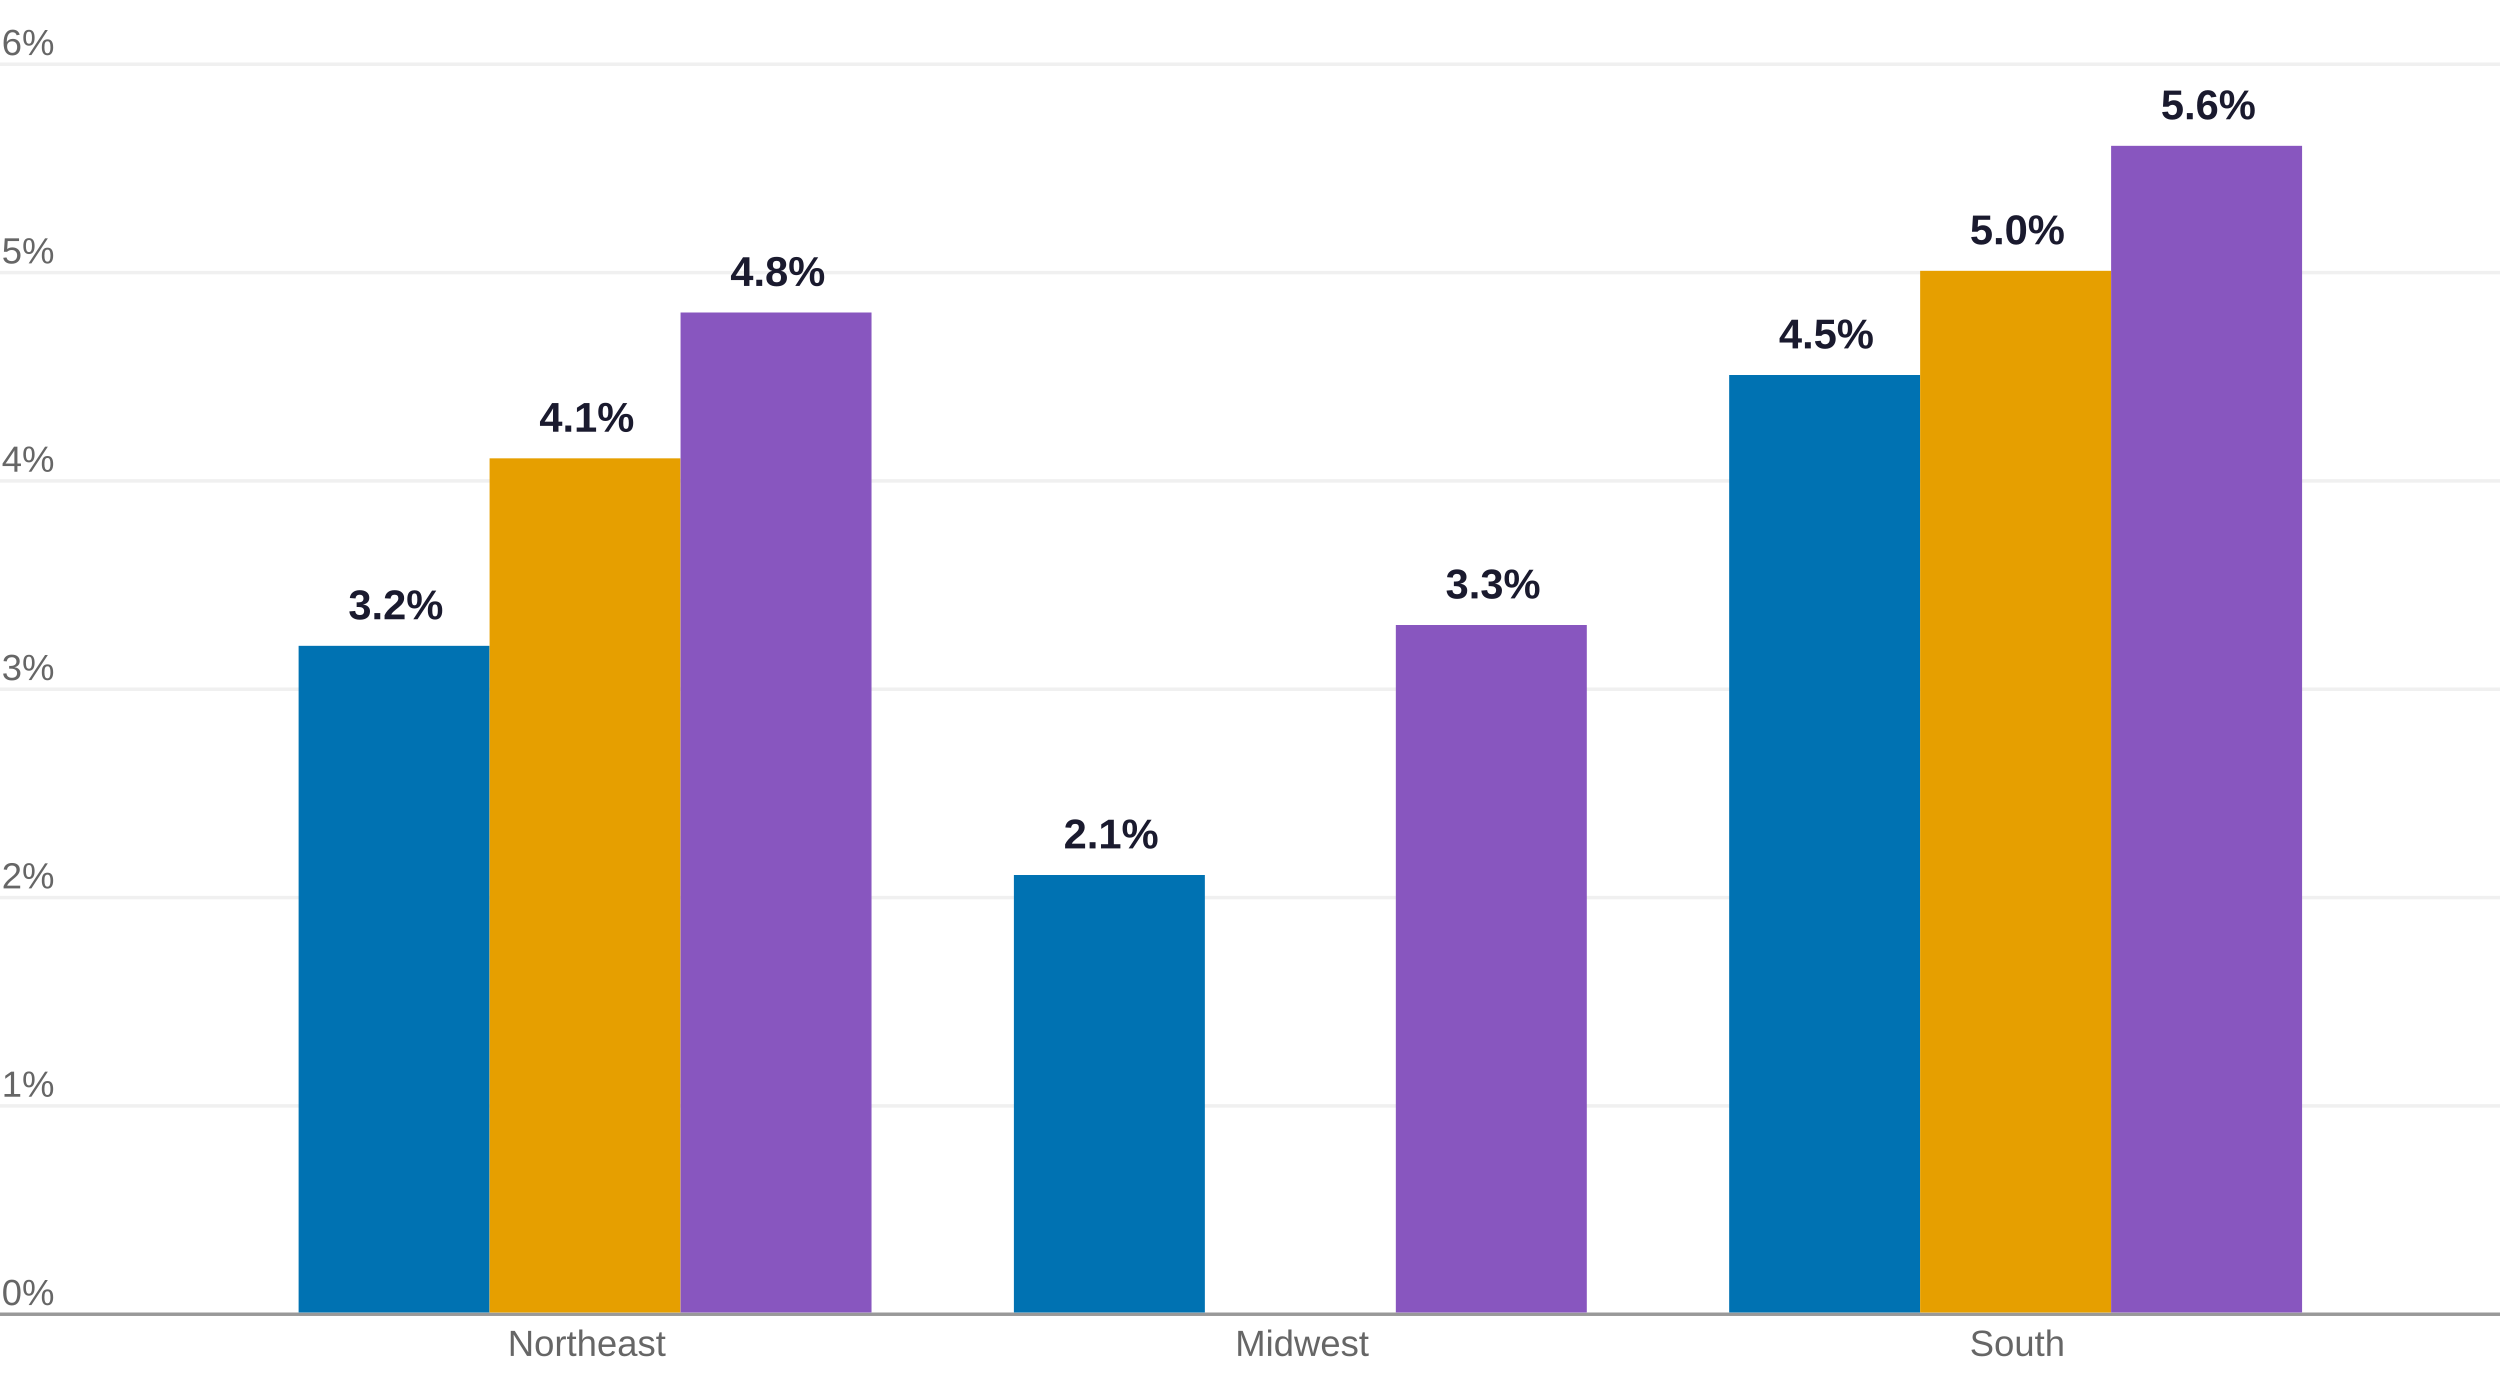
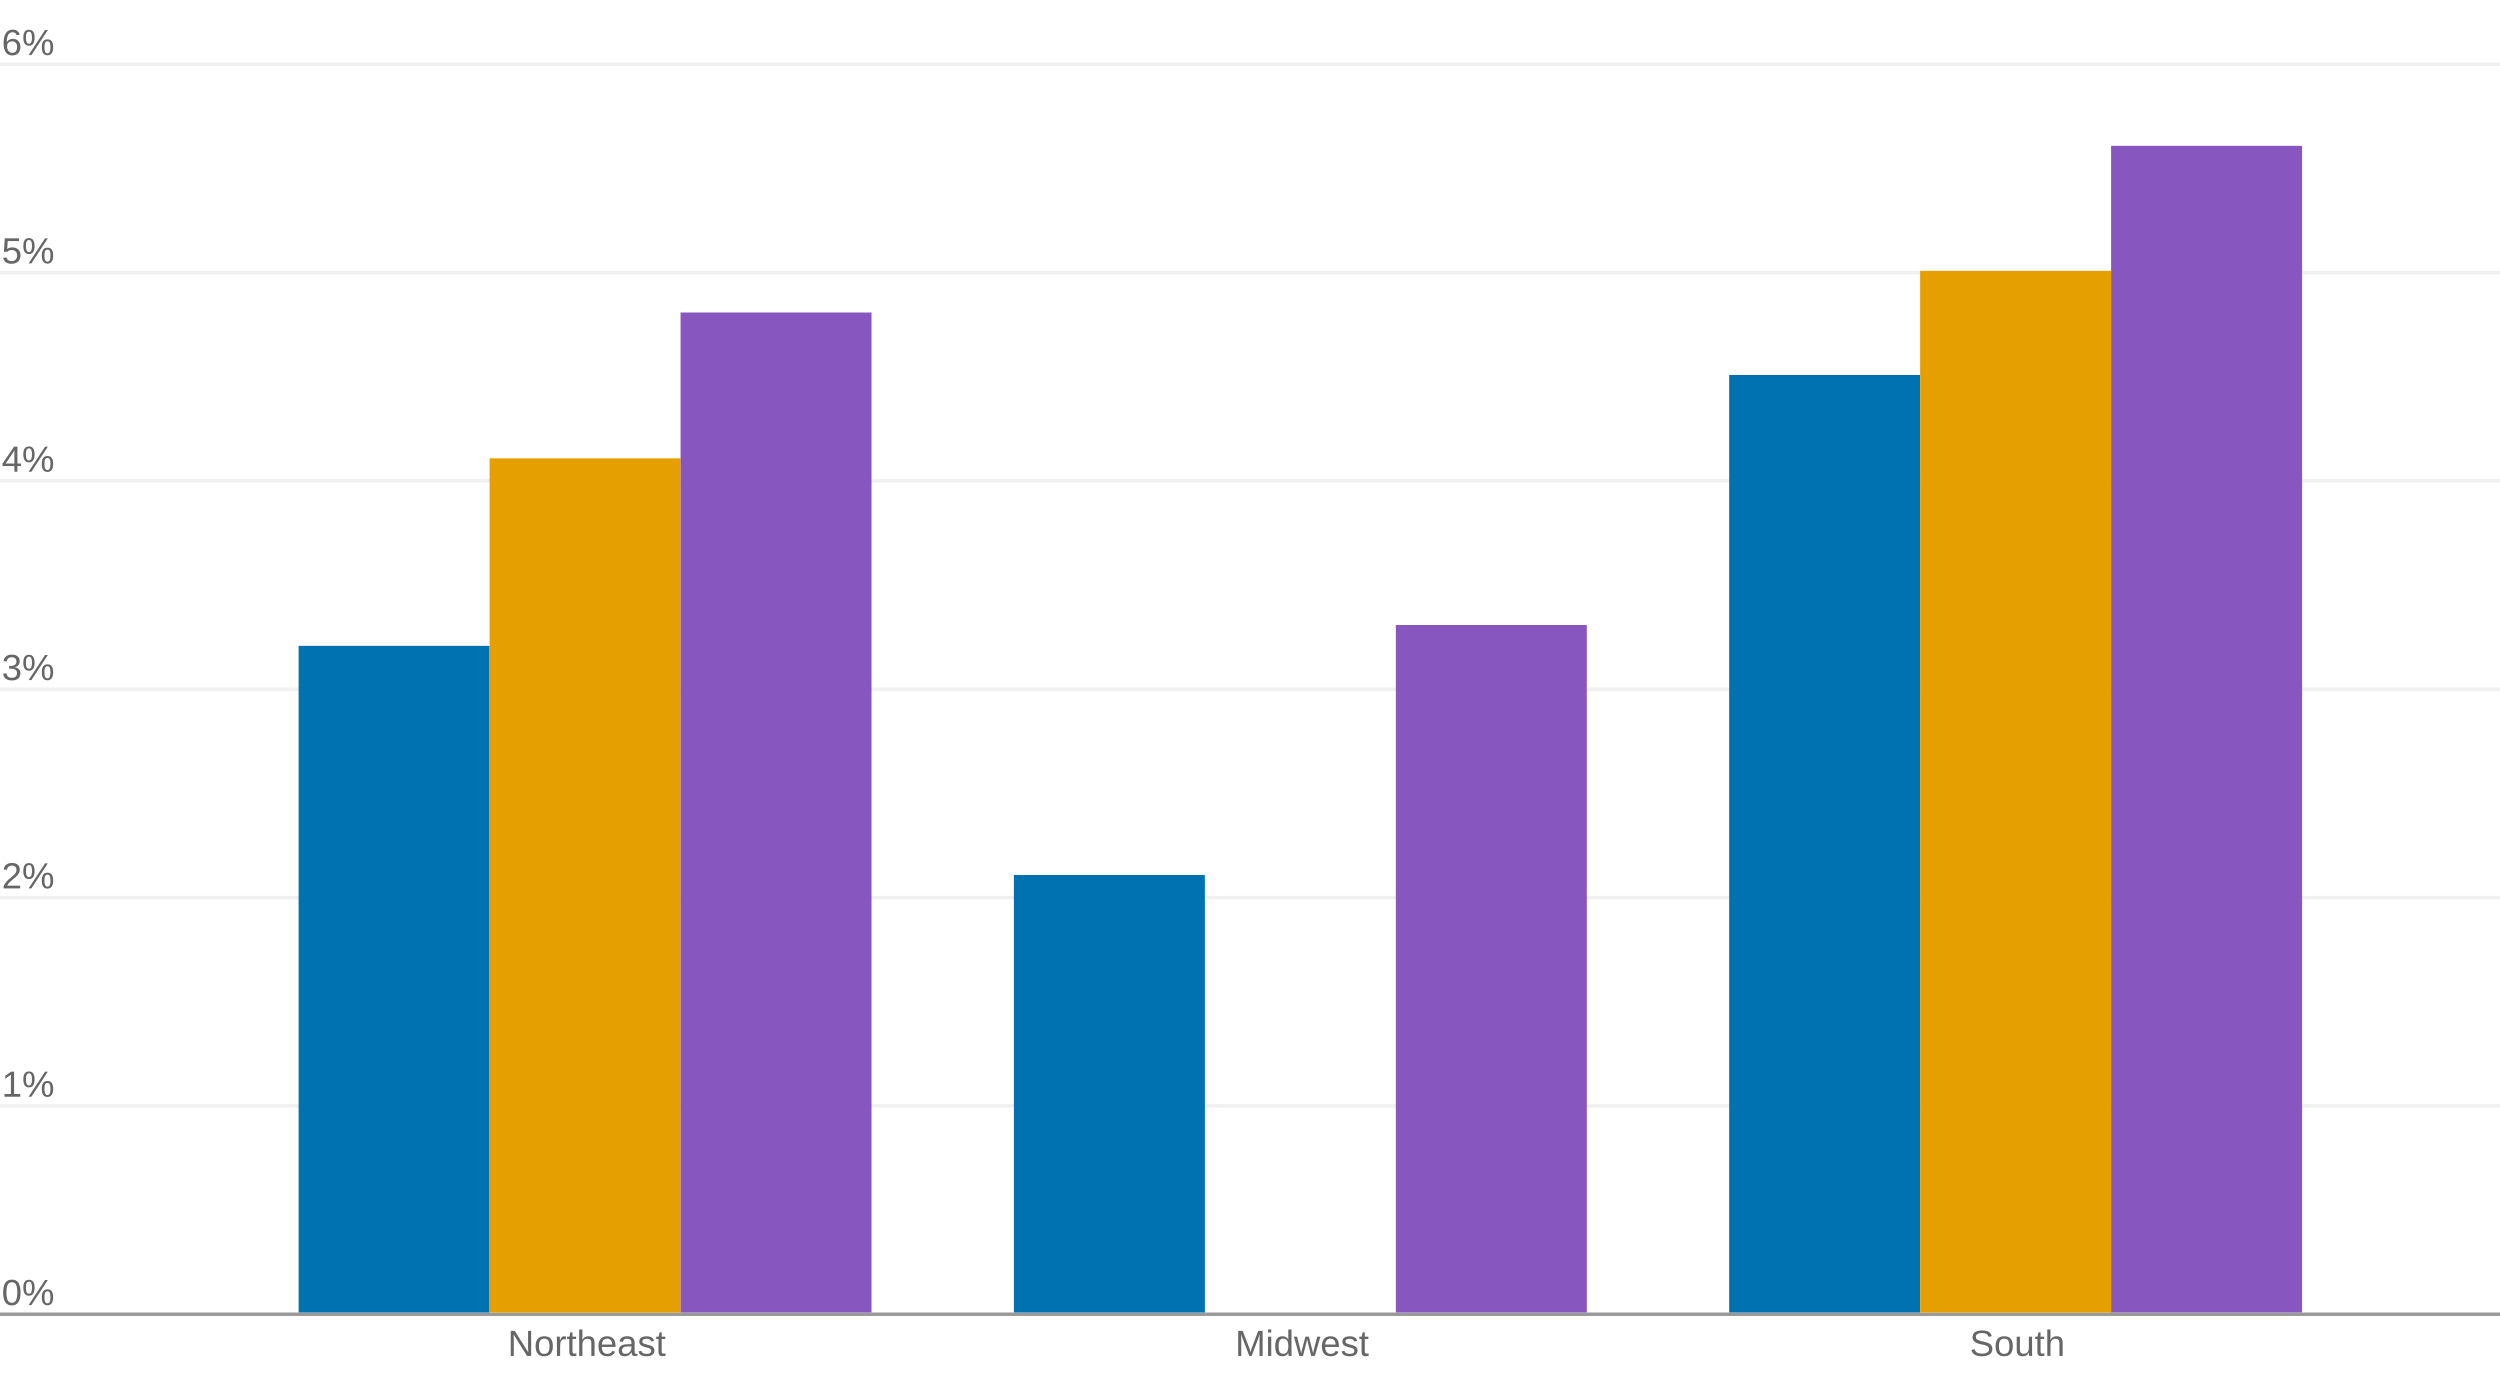
<svg class="tblchart" fill="currentColor" font-family="system-ui, sans-serif" font-size="10" text-anchor="middle" width="720" height="400" viewBox="0 0 720 400" style="background: transparent; color: rgb(74, 74, 74); font-family: Figtree, &quot;Source Sans 3&quot;, system-ui, -apple-system, &quot;Segoe UI&quot;, Arial, sans-serif; font-size: 10.5px; overflow: visible;" data-margin-left="44" data-margin-right="16" data-margin-top="18" data-margin-bottom="22">
  <style>:where(.tblchart) {
  --plot-background: white;
  display: block;
  height: auto;
  height: intrinsic;
  max-width: 100%;
}
:where(.tblchart text),
:where(.tblchart tspan) {
  white-space: pre;
}</style>
  <g aria-label="rule" transform="translate(0,0.5)">
    <g class="tbl-gridline" stroke="#F0F0F0" transform="translate(42,0)">
      <line x1="-42" x2="678" y1="318" y2="318" />
      <line x1="-42" x2="678" y1="258" y2="258" />
      <line x1="-42" x2="678" y1="198" y2="198" />
      <line x1="-42" x2="678" y1="138" y2="138" />
      <line x1="-42" x2="678" y1="78" y2="78" />
      <line x1="-42" x2="678" y1="18" y2="18" />
    </g>
  </g>
  <g aria-label="text" transform="translate(-43.5,-5.5)">
    <g class="tbl-y-tick-label" fill="#666666" text-anchor="start" font-size="10.5" font-weight="500" transform="translate(0,0)">
      <text y="0.32em" transform="translate(44,378)">0%</text>
      <text y="0.32em" transform="translate(44,318)">1%</text>
      <text y="0.32em" transform="translate(44,258)">2%</text>
      <text y="0.32em" transform="translate(44,198)">3%</text>
      <text y="0.32em" transform="translate(44,138)">4%</text>
      <text y="0.32em" transform="translate(44,78)">5%</text>
      <text y="0.32em" transform="translate(44,18)">6%</text>
    </g>
  </g>
  <g aria-label="text" transform="translate(0.5,12.5)">
    <g fill="#666666" font-size="10.5" font-weight="500" transform="translate(42,0)">
      <text transform="translate(126.5,378)">Northeast</text>
    </g>
    <g fill="#666666" font-size="10.5" font-weight="500" transform="translate(248,0)">
      <text transform="translate(126.5,378)">Midwest</text>
    </g>
    <g fill="#666666" font-size="10.5" font-weight="500" transform="translate(454,0)">
      <text transform="translate(126.5,378)">South</text>
    </g>
  </g>
  <g aria-label="rule" transform="translate(0,0.5)">
    <g class="tbl-zero-baseline" stroke="#999999" transform="translate(42,0)">
      <line x1="-42" x2="678" y1="378" y2="378" />
    </g>
  </g>
  <g aria-label="bar">
    <g transform="translate(42,0)">
      <rect x="44" width="55" y="186" height="192" fill="#0072B2" data-series="2019" />
      <rect x="99" width="55" y="132" height="246" fill="#E69F00" data-series="2022" />
      <rect x="154" width="55" y="90" height="288" fill="#8856BF" data-series="2025" />
    </g>
    <g transform="translate(248,0)">
      <rect x="44" width="55" y="252" height="126" fill="#0072B2" data-series="2019" />
      <rect x="99" width="55" y="378" height="0" fill="#E69F00" data-series="2022" />
      <rect x="154" width="55" y="180" height="198" fill="#8856BF" data-series="2025" />
    </g>
    <g transform="translate(454,0)">
      <rect x="44" width="55" y="108" height="270" fill="#0072B2" data-series="2019" />
      <rect x="99" width="55" y="78" height="300" fill="#E69F00" data-series="2022" />
      <rect x="154" width="55" y="42" height="336" fill="#8856BF" data-series="2025" />
    </g>
  </g>
-   <g aria-label="text" transform="translate(28,-11.5)">
-     <g fill="#1A1A2E" font-size="12" font-weight="700" transform="translate(42,0)">
-       <text y="0.32em" transform="translate(44,186)">3.2%</text>
-       <text y="0.32em" transform="translate(99,132)">4.1%</text>
-       <text y="0.32em" transform="translate(154,90)">4.8%</text>
-     </g>
-     <g fill="#1A1A2E" font-size="12" font-weight="700" transform="translate(248,0)">
-       <text y="0.32em" transform="translate(44,252)">2.1%</text>
-       <text y="0.32em" transform="translate(154,180)">3.3%</text>
-     </g>
-     <g fill="#1A1A2E" font-size="12" font-weight="700" transform="translate(454,0)">
-       <text y="0.32em" transform="translate(44,108)">4.5%</text>
-       <text y="0.32em" transform="translate(99,78)">5.0%</text>
-       <text y="0.32em" transform="translate(154,42)">5.6%</text>
-     </g>
-   </g>
</svg>
